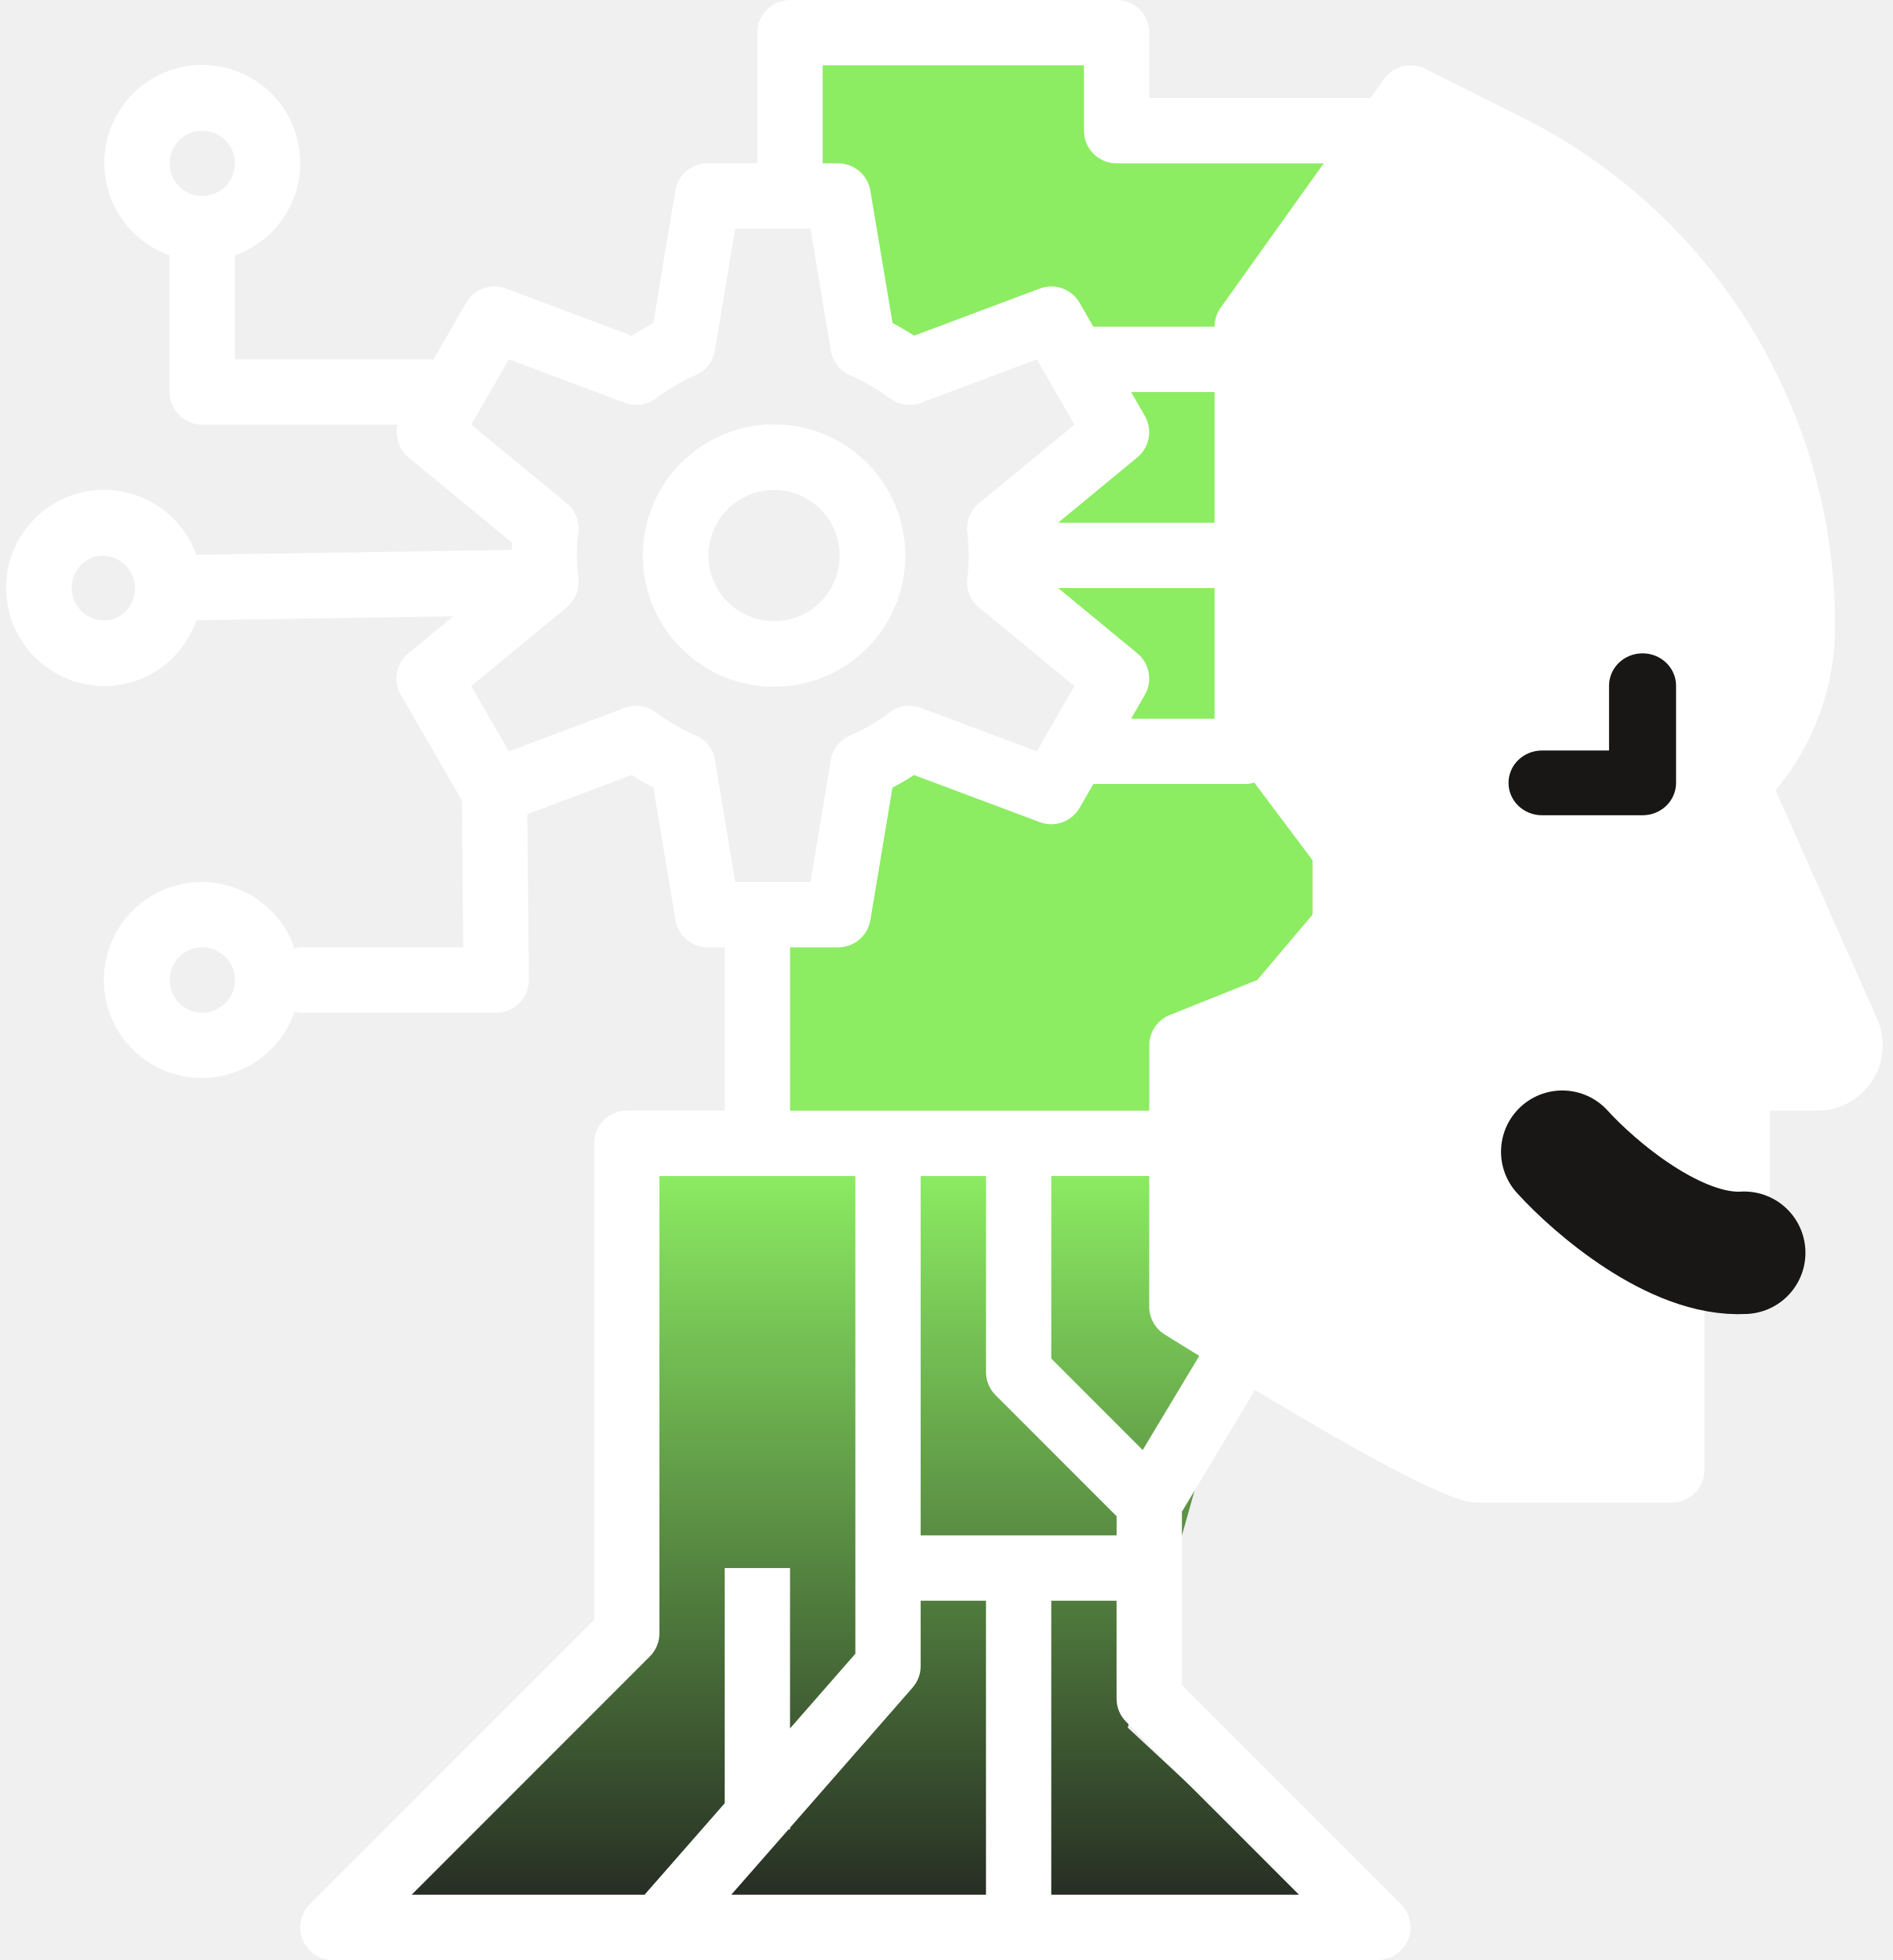
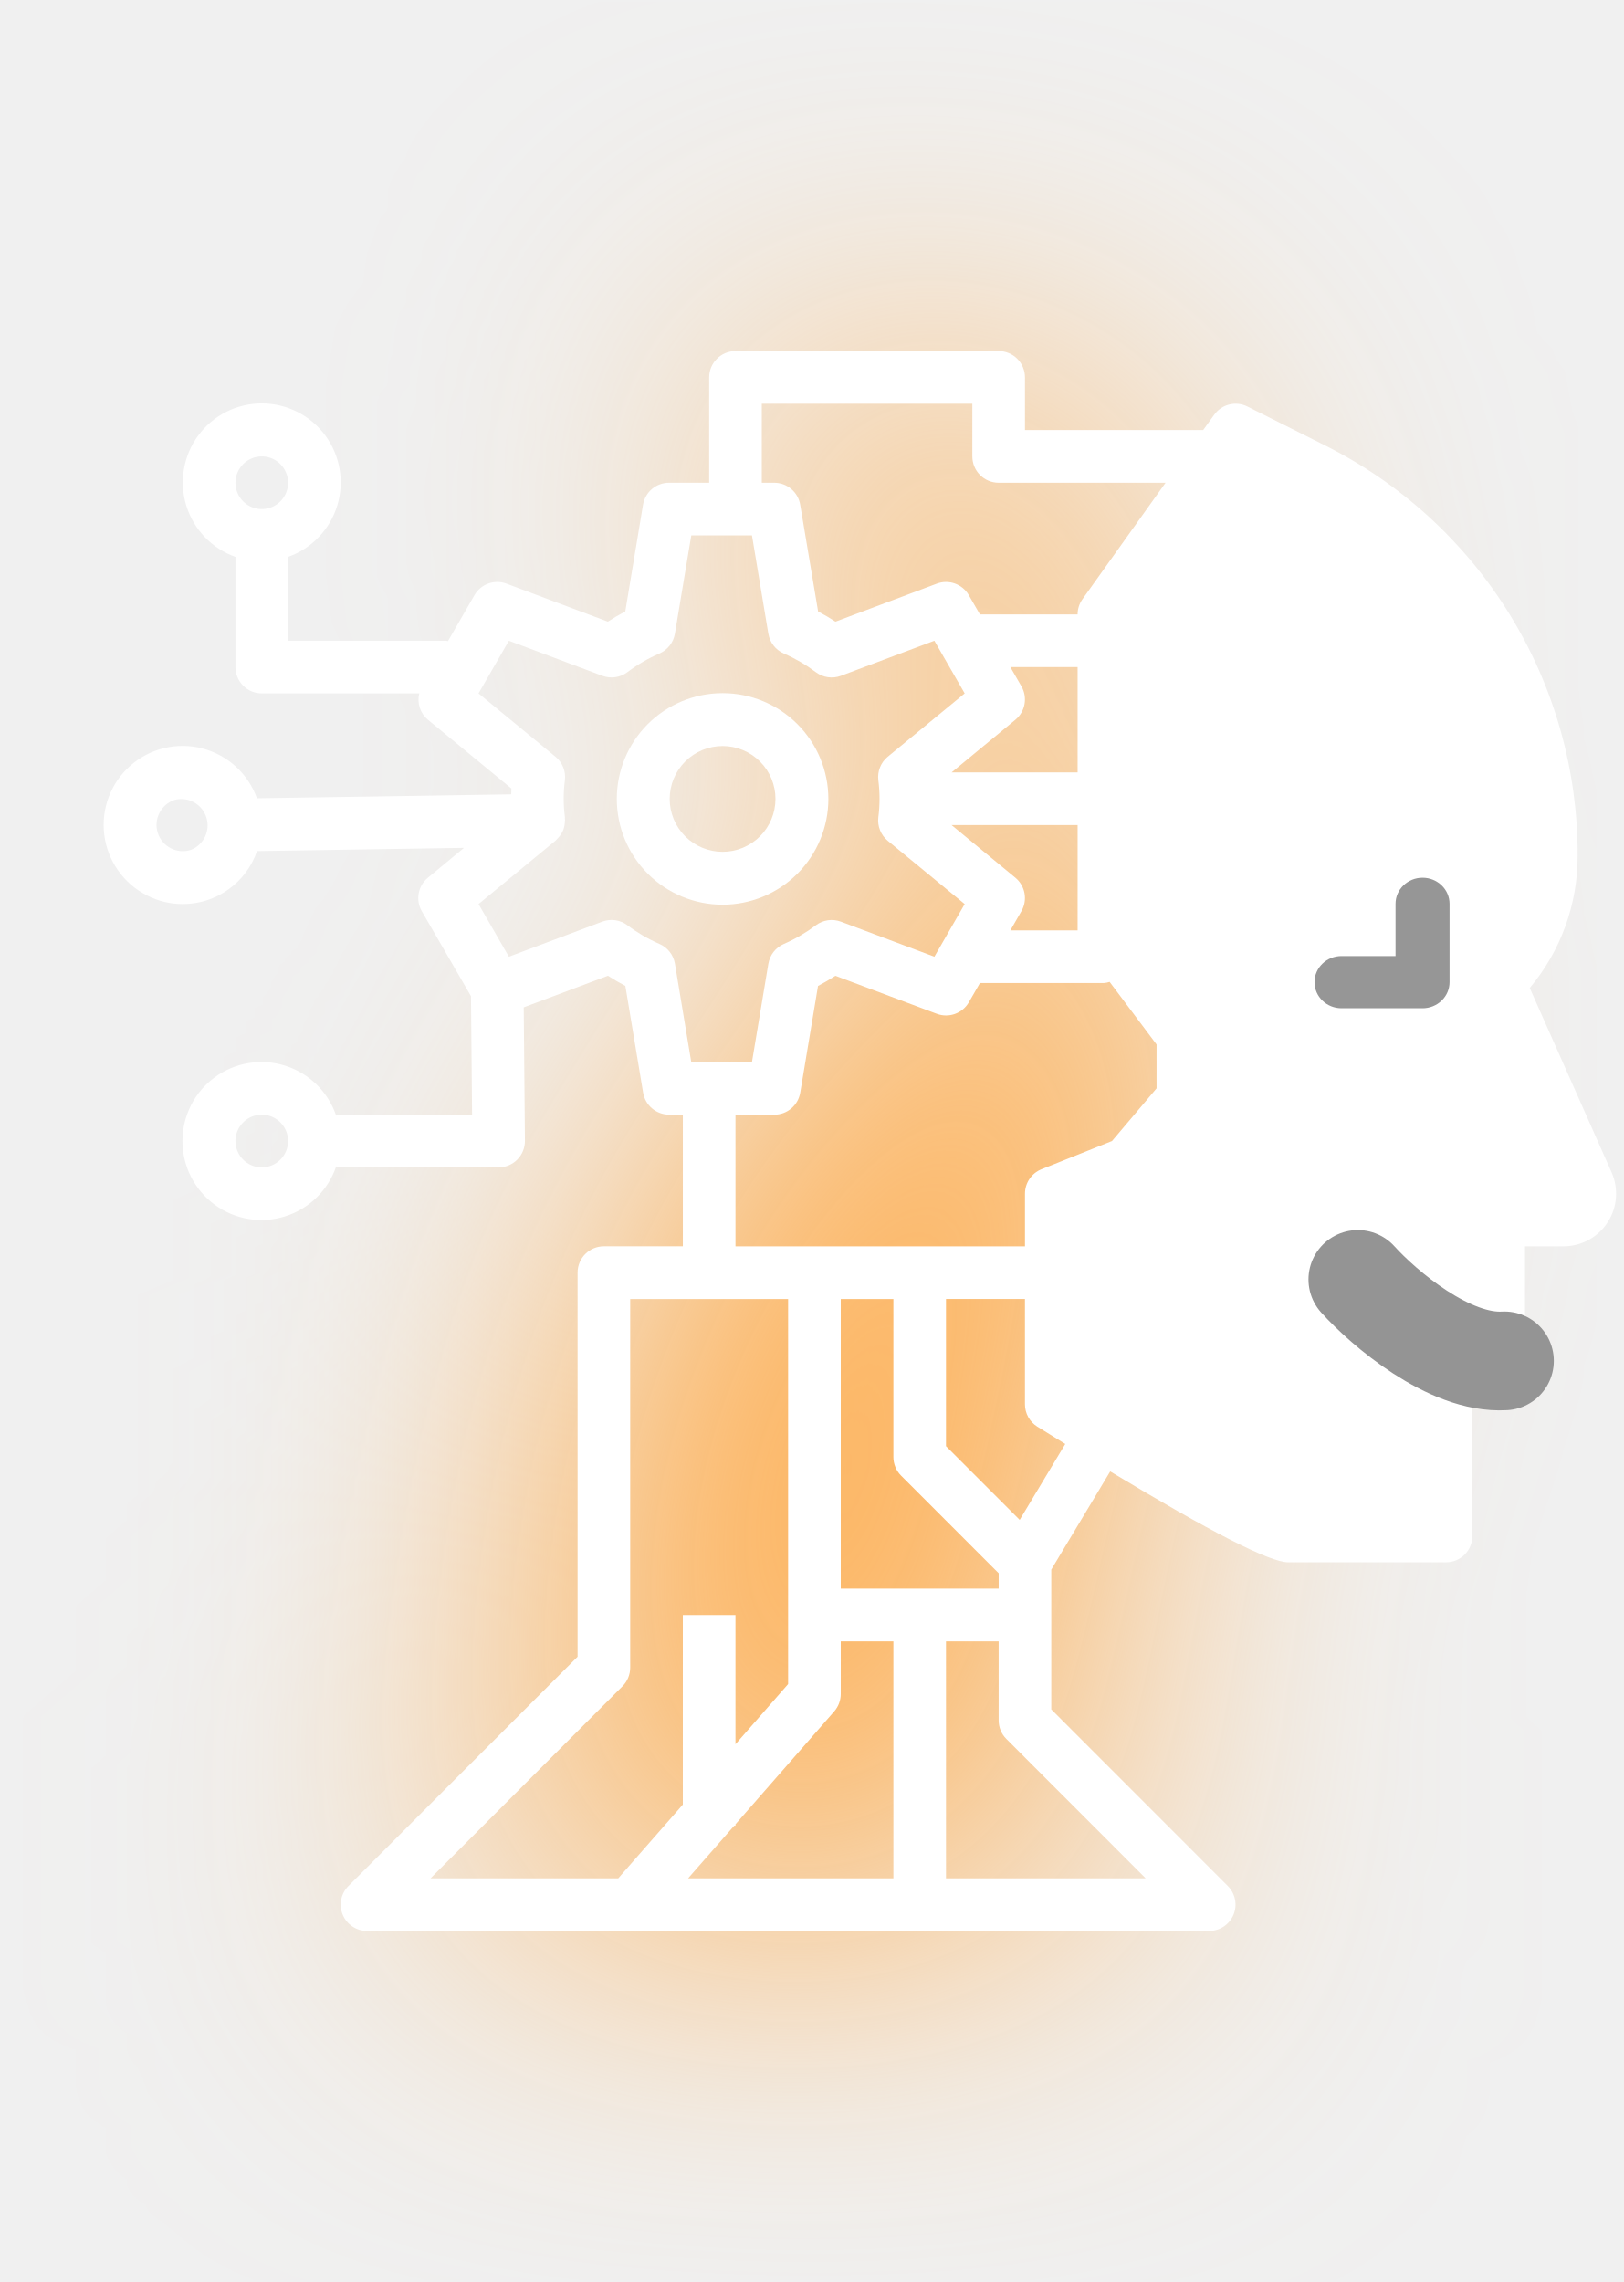
- <svg xmlns="http://www.w3.org/2000/svg" width="139" height="144" viewBox="0 0 139 144" fill="none">
-   <path d="M44.239 86.103L55.744 81.278L57.228 69.031L65.764 56.412H76.527L81.723 47.134L75.414 43.422L76.898 37.855L82.836 25.608H64.28L57.971 11.505L59.826 4.453L79.867 2.227L86.548 10.763H98.795L92.115 28.577L91.373 34.886L98.795 51.587L98.053 52.701L102.507 65.319L94.342 86.103L82.836 126.928L98.795 141.773H61.682L25.682 140.288L44.239 124.33V86.103Z" fill="url(#paint0_linear_744_1040)" />
-   <path d="M4.375 49.604C5.391 50.13 6.517 50.403 7.661 50.401C9.15 50.401 10.602 49.935 11.816 49.069C13.028 48.205 13.94 46.981 14.425 45.572L33.287 45.28L29.997 48.001C29.091 48.747 28.856 50.038 29.442 51.054L33.925 58.801L34.024 69.601H22.052C21.912 69.615 21.773 69.644 21.637 69.685C20.9 67.514 19.173 65.823 16.986 65.134C14.801 64.444 12.417 64.839 10.569 66.195C8.72 67.552 7.628 69.707 7.628 72.001C7.628 74.295 8.72 76.451 10.569 77.807C12.417 79.164 14.801 79.558 16.986 78.868C19.173 78.179 20.9 76.488 21.637 74.318C21.773 74.358 21.912 74.387 22.052 74.401H36.444C37.084 74.401 37.697 74.145 38.148 73.691C38.598 73.235 38.848 72.619 38.843 71.98L38.732 59.817L46.408 56.937C46.928 57.275 47.458 57.583 47.994 57.864L49.613 67.593V67.592C49.806 68.749 50.807 69.597 51.979 69.597H53.234V81.597H46.038C44.714 81.597 43.64 82.671 43.64 83.997V119.007L22.755 139.904V139.903C22.069 140.59 21.864 141.621 22.235 142.518C22.607 143.415 23.481 144 24.451 144H101.206C102.176 144 103.05 143.415 103.422 142.518C103.793 141.621 103.588 140.59 102.902 139.903L86.814 123.807V111.064L92.184 102.115C101.245 107.584 106.723 110.4 108.402 110.4H122.793C123.43 110.4 124.04 110.147 124.49 109.697C124.939 109.247 125.192 108.636 125.192 108V94.593L129.284 90.499C129.733 90.048 129.987 89.437 129.989 88.8V81.6H133.494C135.117 81.6 136.631 80.778 137.516 79.416C138.402 78.053 138.538 76.336 137.878 74.851L130.421 58.051C133.251 54.679 134.797 50.414 134.787 46.01C134.813 38.224 132.659 30.586 128.567 23.962C124.476 17.339 118.612 11.996 111.64 8.537L104.684 5.053V5.052C103.628 4.526 102.348 4.845 101.662 5.806L100.657 7.2H84.416V2.4C84.416 1.764 84.163 1.153 83.713 0.703C83.264 0.253 82.653 0 82.017 0H58.031C56.707 0 55.633 1.075 55.633 2.4V12H51.972C50.799 11.999 49.798 12.849 49.605 14.007L47.986 23.734C47.45 24.015 46.92 24.323 46.4 24.661L37.163 21.197C36.066 20.785 34.831 21.227 34.244 22.243L31.827 26.435C31.765 26.435 31.714 26.399 31.651 26.399L17.255 26.4V18.759C19.406 17.998 21.069 16.261 21.737 14.078C22.405 11.895 21.999 9.524 20.642 7.689C19.284 5.853 17.138 4.77 14.857 4.77C12.575 4.77 10.429 5.853 9.071 7.689C7.714 9.524 7.309 11.895 7.976 14.078C8.644 16.261 10.307 17.998 12.458 18.759V28.8C12.458 29.436 12.711 30.047 13.161 30.497C13.61 30.947 14.221 31.2 14.857 31.2H29.212C28.992 32.084 29.297 33.017 29.997 33.6L37.605 39.869C37.605 40.044 37.605 40.224 37.591 40.401L14.416 40.759C13.611 38.513 11.747 36.812 9.439 36.216C7.13 35.62 4.677 36.207 2.886 37.784C1.097 39.36 0.204 41.72 0.502 44.088C0.8 46.455 2.25 48.52 4.375 49.602L4.375 49.604ZM14.857 74.401C13.886 74.401 13.012 73.816 12.641 72.919C12.27 72.023 12.474 70.991 13.161 70.304C13.847 69.617 14.878 69.413 15.774 69.784C16.671 70.155 17.255 71.031 17.255 72.001C17.255 72.638 17.003 73.248 16.553 73.698C16.103 74.148 15.493 74.401 14.857 74.401ZM14.857 9.601C15.827 9.601 16.702 10.186 17.072 11.083C17.444 11.98 17.239 13.012 16.553 13.698C15.866 14.385 14.835 14.59 13.939 14.218C13.043 13.847 12.458 12.972 12.458 12.001C12.458 10.676 13.532 9.601 14.857 9.601ZM58.032 69.601H61.567C62.739 69.601 63.739 68.754 63.932 67.598L65.553 57.868C66.085 57.589 66.615 57.28 67.135 56.941L76.378 60.404H76.379C77.476 60.816 78.711 60.374 79.297 59.358L80.312 57.601H91.612C91.789 57.587 91.964 57.552 92.132 57.495L96.409 63.2V67.201L92.349 72.001L85.925 74.572C85.014 74.936 84.416 75.819 84.416 76.801V81.601H58.032L58.032 69.601ZM84.095 30.559L83.083 28.802H89.213V38.402H77.727L83.543 33.602C84.443 32.858 84.675 31.573 84.095 30.559ZM89.213 43.202V52.802H83.083L84.095 51.045C84.675 50.032 84.443 48.747 83.544 48.002L77.727 43.202L89.213 43.202ZM73.126 102.5L82.018 111.396V112.803H67.626V86.403H72.423V100.803C72.423 101.439 72.676 102.05 73.126 102.5ZM57.921 134.402H58.031V134.278L67.034 123.985V123.984C67.416 123.545 67.627 122.984 67.626 122.402V117.602H72.423V139.202H53.714L57.921 134.402ZM30.24 139.202L47.732 121.699H47.733C48.183 121.249 48.436 120.639 48.436 120.002V86.402H62.828V121.5L58.03 126.986V115.202H53.233V132.482L47.347 139.202L30.24 139.202ZM95.413 139.202H77.218V117.602H82.015V124.802C82.015 125.439 82.268 126.049 82.718 126.499L95.413 139.202ZM83.934 106.532L77.218 99.812V86.401H84.414V96.001C84.414 96.828 84.84 97.597 85.542 98.037C86.437 98.598 87.244 99.093 88.089 99.614L83.934 106.532ZM60.429 4.801H79.618V9.601C79.618 10.238 79.87 10.848 80.32 11.298C80.77 11.748 81.38 12.001 82.016 12.001H97.23L89.661 22.607C89.368 23.013 89.212 23.501 89.212 24.001H80.31L79.295 22.244H79.296C78.71 21.228 77.475 20.786 76.377 21.198L67.145 24.661C66.624 24.323 66.094 24.013 65.562 23.734L63.93 14.005C63.738 12.849 62.737 12.001 61.566 12.001H60.429L60.429 4.801ZM34.613 31.201L37.379 26.401L45.896 29.595C46.66 29.882 47.518 29.76 48.172 29.272C49.074 28.59 50.054 28.018 51.091 27.568C51.842 27.246 52.377 26.562 52.511 25.755L54.003 16.801H59.533L61.025 25.758H61.026C61.16 26.564 61.695 27.248 62.446 27.57C63.483 28.022 64.462 28.593 65.365 29.274C66.018 29.761 66.875 29.883 67.638 29.598L76.159 26.401L78.921 31.201L71.905 36.978C71.275 37.498 70.952 38.304 71.05 39.117C71.196 40.236 71.196 41.371 71.05 42.491C70.952 43.303 71.275 44.109 71.905 44.629L78.921 50.401L76.159 55.201L67.639 52.007H67.638C66.875 51.721 66.018 51.843 65.365 52.331C64.462 53.011 63.482 53.583 62.446 54.034C61.695 54.357 61.16 55.04 61.026 55.847L59.533 64.801H54.001L52.513 55.844C52.379 55.038 51.844 54.355 51.093 54.032C50.057 53.582 49.077 53.01 48.174 52.329C47.52 51.84 46.662 51.718 45.898 52.004L37.379 55.201L34.613 50.401L41.629 44.624C41.671 44.582 41.712 44.538 41.751 44.492C41.797 44.448 41.842 44.402 41.882 44.353C42.063 44.158 42.209 43.934 42.315 43.691L42.329 43.664C42.429 43.4 42.482 43.12 42.482 42.837C42.49 42.803 42.497 42.768 42.501 42.733C42.501 42.704 42.487 42.681 42.484 42.652C42.482 42.623 42.484 42.541 42.484 42.486H42.485C42.337 41.366 42.337 40.231 42.485 39.112C42.582 38.299 42.258 37.493 41.626 36.973L34.613 31.201ZM5.528 42.104C5.814 41.532 6.318 41.099 6.928 40.904C8.156 40.591 9.415 41.288 9.803 42.494C10.192 43.7 9.575 45.001 8.396 45.464C7.135 45.87 5.784 45.176 5.379 43.914C5.187 43.315 5.241 42.664 5.528 42.104Z" fill="white" />
-   <path d="M113.266 59.897H120.651C121.304 59.897 121.93 59.647 122.391 59.201C122.853 58.754 123.112 58.149 123.112 57.518V50.38C123.112 49.066 122.01 48 120.651 48C119.292 48 118.189 49.066 118.189 50.38V55.139H113.266C111.907 55.139 110.805 56.204 110.805 57.518C110.805 58.832 111.907 59.897 113.266 59.897Z" fill="#181715" />
-   <path d="M56.856 50.458C59.412 50.458 61.865 49.442 63.672 47.634C65.481 45.826 66.497 43.373 66.497 40.817C66.497 38.26 65.481 35.808 63.672 33.999C61.865 32.191 59.412 31.176 56.856 31.176C54.298 31.176 51.846 32.191 50.038 33.999C48.231 35.808 47.215 38.26 47.215 40.817C47.215 43.373 48.231 45.826 50.038 47.634C51.846 49.442 54.298 50.458 56.856 50.458ZM56.856 35.996C58.134 35.996 59.36 36.504 60.265 37.408C61.169 38.312 61.676 39.538 61.676 40.817C61.676 42.095 61.169 43.322 60.265 44.226C59.36 45.129 58.134 45.637 56.856 45.637C55.578 45.637 54.351 45.129 53.447 44.226C52.543 43.322 52.035 42.095 52.035 40.817C52.035 39.538 52.543 38.312 53.447 37.408C54.351 36.504 55.578 35.996 56.856 35.996Z" fill="white" />
-   <path d="M114.754 84.617C117.104 87.215 123.067 92.337 128.115 92.04" stroke="#181715" stroke-width="9" stroke-linecap="round" />
+ <svg xmlns="http://www.w3.org/2000/svg" width="148" height="208" viewBox="0 0 148 208" fill="none">
+   <g filter="url(#filter0_f_1_3998)">
+     <path d="M53.24 118.102L64.746 113.277L66.23 101.029L74.766 88.411H85.529L90.725 79.133L84.416 75.421L85.9 69.854L91.838 57.607H73.282L66.972 43.504L68.828 36.452L88.869 34.225L95.55 42.761H107.797L101.117 60.576L100.374 66.885L107.797 83.586L107.055 84.7L111.508 97.318L103.344 118.102L91.838 158.926L107.797 173.772H70.684L34.684 172.287L53.24 156.328V118.102Z" fill="#FFAC4B" />
+   </g>
+   <path d="M13.376 81.605C14.392 82.131 15.518 82.404 16.662 82.402C18.151 82.402 19.603 81.936 20.816 81.07C22.029 80.205 22.941 78.982 23.426 77.573L42.288 77.28L38.998 80.002C38.092 80.748 37.857 82.038 38.443 83.054L42.926 90.802L43.025 101.602H31.053C30.913 101.616 30.774 101.645 30.638 101.685C29.901 99.515 28.174 97.824 25.987 97.135C23.802 96.445 21.418 96.839 19.57 98.196C17.721 99.552 16.629 101.708 16.629 104.002C16.629 106.296 17.721 108.451 19.57 109.808C21.418 111.164 23.802 111.558 25.987 110.868C28.174 110.18 29.901 108.489 30.638 106.318C30.774 106.359 30.913 106.388 31.053 106.402H45.445C46.085 106.402 46.698 106.146 47.148 105.691C47.599 105.236 47.849 104.62 47.843 103.98L47.733 91.817L55.409 88.937C55.929 89.276 56.459 89.583 56.995 89.864L58.614 99.594V99.593C58.806 100.75 59.808 101.597 60.98 101.597H62.235V113.597H55.039C53.715 113.597 52.641 114.671 52.641 115.997V151.007L31.756 171.904V171.903C31.07 172.59 30.865 173.622 31.236 174.519C31.608 175.415 32.482 176 33.452 176H110.207C111.177 176 112.051 175.415 112.423 174.519C112.794 173.622 112.589 172.59 111.903 171.903L95.815 155.807V143.065L101.185 134.115C110.246 139.585 115.724 142.4 117.403 142.4H131.794C132.431 142.4 133.041 142.148 133.491 141.698C133.94 141.248 134.193 140.637 134.193 140V126.594L138.285 122.5C138.734 122.049 138.988 121.438 138.99 120.8V113.6H142.495C144.118 113.6 145.632 112.779 146.517 111.417C147.403 110.054 147.539 108.337 146.879 106.851L139.422 90.051C142.252 86.68 143.798 82.414 143.788 78.011C143.814 70.225 141.66 62.587 137.568 55.963C133.477 49.339 127.613 43.996 120.641 40.538L113.685 37.053V37.052C112.629 36.526 111.348 36.846 110.663 37.807L109.658 39.2H93.417V34.401C93.417 33.764 93.164 33.153 92.714 32.703C92.265 32.253 91.654 32.001 91.018 32.001H67.032C65.708 32.001 64.634 33.075 64.634 34.401V44.001H60.974C59.8 43.999 58.799 44.849 58.606 46.007L56.987 55.735C56.452 56.016 55.921 56.323 55.401 56.662L46.164 53.198C45.067 52.785 43.832 53.228 43.245 54.243L40.828 58.436C40.765 58.436 40.715 58.399 40.652 58.399L26.256 58.4V50.759C28.407 49.998 30.07 48.262 30.738 46.078C31.405 43.896 31 41.525 29.643 39.689C28.285 37.854 26.139 36.771 23.858 36.771C21.576 36.771 19.43 37.854 18.072 39.689C16.715 41.525 16.31 43.896 16.977 46.078C17.645 48.262 19.308 49.998 21.459 50.759V60.8C21.459 61.437 21.712 62.048 22.162 62.498C22.611 62.948 23.222 63.2 23.858 63.2H38.213C37.993 64.084 38.298 65.018 38.998 65.6L46.606 71.869C46.606 72.045 46.606 72.225 46.592 72.402L23.417 72.76C22.612 70.514 20.748 68.812 18.439 68.217C16.131 67.62 13.678 68.207 11.887 69.784C10.098 71.36 9.205 73.721 9.503 76.088C9.801 78.455 11.251 80.521 13.376 81.603L13.376 81.605ZM23.858 106.402C22.887 106.402 22.013 105.817 21.642 104.92C21.27 104.023 21.475 102.991 22.161 102.305C22.848 101.618 23.879 101.413 24.775 101.785C25.672 102.156 26.256 103.031 26.256 104.002C26.256 104.638 26.003 105.249 25.554 105.699C25.104 106.149 24.494 106.402 23.858 106.402ZM23.858 41.602C24.828 41.602 25.703 42.187 26.073 43.084C26.445 43.98 26.24 45.012 25.554 45.699C24.867 46.386 23.836 46.59 22.94 46.218C22.044 45.848 21.459 44.972 21.459 44.002C21.459 42.676 22.533 41.602 23.858 41.602ZM67.032 101.602H70.568C71.74 101.602 72.74 100.754 72.933 99.598L74.554 89.868C75.086 89.59 75.616 89.28 76.136 88.942L85.379 92.404H85.38C86.477 92.817 87.712 92.374 88.299 91.359L89.313 89.602H100.613C100.79 89.588 100.965 89.552 101.133 89.496L105.41 95.201V99.202L101.35 104.002L94.926 106.572C94.015 106.936 93.417 107.819 93.417 108.802V113.602H67.032L67.032 101.602ZM93.096 62.56L92.084 60.803H98.214V70.403H86.728L92.544 65.603C93.444 64.858 93.676 63.574 93.096 62.56ZM98.214 75.203V84.803H92.084L93.096 83.046C93.676 82.032 93.444 80.747 92.544 80.003L86.728 75.203L98.214 75.203ZM82.126 134.501L91.019 143.397V144.803H76.627V118.404H81.424V132.804C81.424 133.44 81.677 134.051 82.126 134.501ZM66.922 166.403H67.032V166.278L76.035 155.985V155.984C76.417 155.546 76.628 154.985 76.627 154.403V149.603H81.424V171.203H62.715L66.922 166.403ZM39.241 171.203L56.733 153.7H56.734C57.184 153.25 57.437 152.639 57.437 152.003V118.403H71.829V153.5L67.031 158.986V147.203H62.234V164.483L56.348 171.203L39.241 171.203ZM104.414 171.203H86.219V149.603H91.016V156.803C91.016 157.439 91.269 158.05 91.719 158.5L104.414 171.203ZM92.935 138.533L86.219 131.813V118.401H93.415V128.001C93.415 128.828 93.841 129.598 94.543 130.037C95.438 130.599 96.245 131.093 97.09 131.614L92.935 138.533ZM69.43 36.802H88.619V41.602C88.619 42.238 88.871 42.849 89.321 43.299C89.771 43.749 90.381 44.002 91.017 44.002H106.231L98.662 54.608C98.369 55.014 98.213 55.501 98.213 56.002H89.311L88.296 54.245H88.297C87.71 53.229 86.476 52.786 85.378 53.199L76.146 56.662C75.626 56.323 75.095 56.014 74.563 55.735L72.931 46.005C72.739 44.849 71.738 44.002 70.567 44.002H69.43L69.43 36.802ZM43.614 63.202L46.38 58.402L54.897 61.596C55.661 61.883 56.519 61.761 57.173 61.272C58.075 60.591 59.055 60.019 60.092 59.569C60.843 59.246 61.378 58.562 61.512 57.756L63.004 48.802H68.534L70.026 57.759H70.027C70.161 58.565 70.696 59.248 71.447 59.571C72.484 60.023 73.463 60.594 74.366 61.274C75.019 61.762 75.876 61.884 76.639 61.599L85.16 58.402L87.922 63.202L80.906 68.979C80.276 69.498 79.953 70.304 80.051 71.117C80.197 72.237 80.197 73.372 80.051 74.491C79.953 75.303 80.276 76.109 80.906 76.63L87.922 82.402L85.16 87.202L76.64 84.008H76.639C75.876 83.722 75.019 83.844 74.366 84.331C73.463 85.011 72.483 85.584 71.447 86.035C70.696 86.357 70.161 87.041 70.027 87.848L68.534 96.802H63.001L61.514 87.844C61.38 87.039 60.845 86.355 60.094 86.033C59.058 85.583 58.078 85.011 57.175 84.329C56.521 83.841 55.663 83.719 54.899 84.004L46.38 87.202L43.614 82.402L50.63 76.625C50.672 76.583 50.713 76.539 50.752 76.493C50.798 76.449 50.843 76.403 50.883 76.353C51.064 76.159 51.21 75.935 51.316 75.691L51.33 75.665C51.431 75.4 51.483 75.12 51.483 74.838C51.492 74.803 51.498 74.769 51.502 74.734C51.502 74.705 51.488 74.681 51.485 74.652C51.483 74.623 51.485 74.542 51.485 74.486H51.486C51.338 73.366 51.338 72.232 51.486 71.112C51.583 70.3 51.259 69.493 50.627 68.974L43.614 63.202ZM14.529 74.105C14.815 73.532 15.319 73.1 15.929 72.904C17.157 72.592 18.416 73.288 18.805 74.495C19.193 75.701 18.576 77.002 17.397 77.465C16.136 77.871 14.785 77.176 14.38 75.914C14.188 75.315 14.242 74.665 14.529 74.105Z" fill="white" />
+   <path d="M122.267 91.9H129.651C130.304 91.9 130.93 91.649 131.392 91.203C131.854 90.757 132.113 90.151 132.113 89.52V82.382C132.113 81.068 131.011 80.002 129.651 80.002C128.292 80.002 127.19 81.068 127.19 82.382V87.141H122.267C120.907 87.141 119.805 88.206 119.805 89.52C119.805 90.834 120.907 91.9 122.267 91.9Z" fill="#969696" />
+   <path d="M65.857 82.46C68.413 82.46 70.865 81.444 72.673 79.636C74.482 77.828 75.498 75.375 75.498 72.819C75.498 70.262 74.482 67.81 72.673 66.001C70.865 64.194 68.413 63.178 65.857 63.178C63.299 63.178 60.847 64.194 59.039 66.001C57.231 67.81 56.216 70.262 56.216 72.819C56.216 75.375 57.231 77.828 59.039 79.636C60.847 81.444 63.299 82.46 65.857 82.46ZM65.857 67.998C67.135 67.998 68.361 68.506 69.265 69.41C70.169 70.314 70.677 71.54 70.677 72.819C70.677 74.097 70.169 75.324 69.265 76.228C68.361 77.131 67.135 77.639 65.857 77.639C64.578 77.639 63.352 77.131 62.448 76.228C61.544 75.324 61.036 74.097 61.036 72.819C61.036 71.54 61.544 70.314 62.448 69.41C63.352 68.506 64.578 67.998 65.857 67.998Z" fill="white" />
+   <path d="M123.755 116.618C126.106 119.216 132.069 124.338 137.116 124.041" stroke="#949494" stroke-width="9" stroke-linecap="round" />
  <defs>
-     <linearGradient id="paint0_linear_744_1040" x1="61.496" y1="86.103" x2="61.496" y2="143.258" gradientUnits="userSpaceOnUse">
-       <stop stop-color="#8CEC62" />
-       <stop offset="1" stop-color="#1F201F" />
-     </linearGradient>
+     <filter id="filter0_f_1_3998" x="0.684" y="0.225" width="144.825" height="207.546" filterUnits="userSpaceOnUse" color-interpolation-filters="sRGB">
+       <feFlood flood-opacity="0" result="BackgroundImageFix" />
+       <feBlend mode="normal" in="SourceGraphic" in2="BackgroundImageFix" result="shape" />
+       <feGaussianBlur stdDeviation="17" result="effect1_foregroundBlur_1_3998" />
+     </filter>
  </defs>
</svg>
